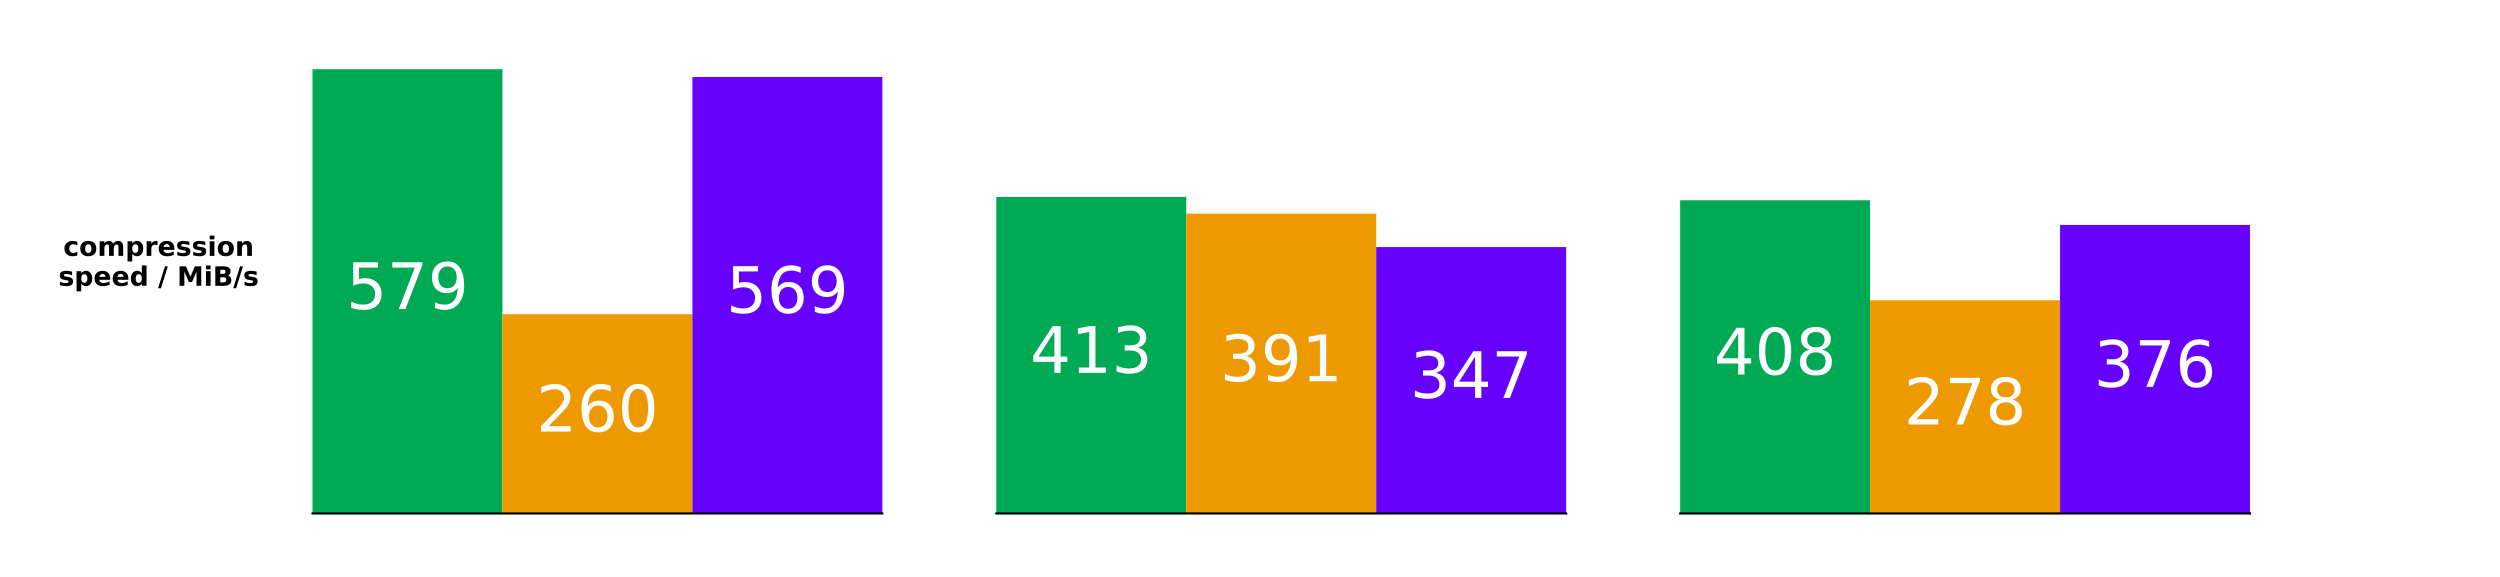
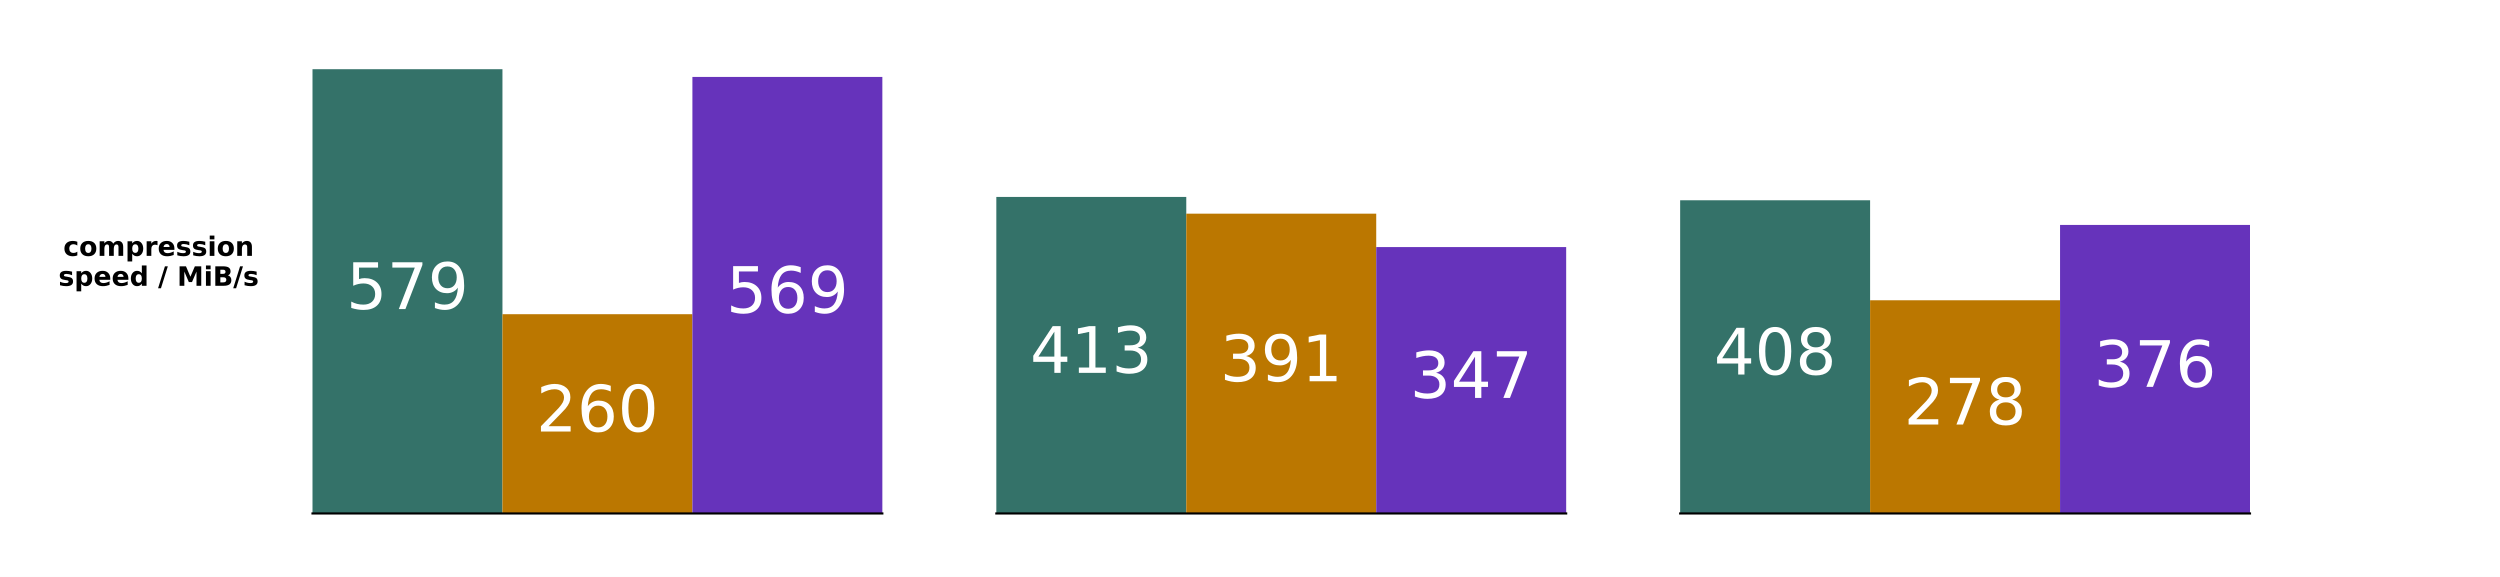
<svg xmlns="http://www.w3.org/2000/svg" xmlns:xlink="http://www.w3.org/1999/xlink" width="1248" height="288" viewBox="0 0 936 216">
  <defs>
    <style>
            *{stroke-linejoin:round;stroke-linecap:butt}
        </style>
  </defs>
  <g id="figure_1">
    <path id="patch_1" d="M0 216h936V0H0z" style="fill:#fff" />
    <g id="axes_1">
      <path id="patch_2" d="M117 192.24h213.353V25.92H117z" style="fill:#fff" />
-       <path id="patch_3" d="M117 192.24h71.118V25.92H117z" clip-path="url(#p7766e0e4cb)" style="fill:#0a5" />
-       <path id="patch_4" d="M188.118 192.24h71.117v-74.608h-71.117z" clip-path="url(#p7766e0e4cb)" style="fill:#e90" />
-       <path id="patch_5" d="M259.235 192.24h71.118V28.795h-71.118z" clip-path="url(#p7766e0e4cb)" style="fill:#60f" />
+       <path id="patch_3" d="M117 192.24h71.118V25.92H117z" clip-path="url(#p1f77088402)" style="fill:#347269" />
+       <path id="patch_4" d="M188.118 192.24h71.117v-74.608h-71.117z" clip-path="url(#p1f77088402)" style="fill:#b70" />
+       <path id="patch_5" d="M259.235 192.24h71.118V28.795h-71.118z" clip-path="url(#p1f77088402)" style="fill:#63b" />
      <g id="matplotlib.axis_2">
        <g id="text_1">
          <g transform="matrix(.1 0 0 -.1 23.69 95.802)">
            <defs>
              <path id="DejaVuSans-Bold-63" d="M3366 3391v-913q-228 156-458 231t-477 75q-468 0-729-273t-261-764 261-765q261-273 729-273 263 0 499 78 236 79 436 232V103Q3103 6 2833-42q-270-49-542-49-947 0-1482 486-534 486-534 1352t534 1351q535 486 1482 486 275 0 542-48t533-145" transform="scale(.01563)" />
              <path id="DejaVuSans-Bold-6f" d="M2203 2784q-372 0-567-267t-195-770 195-771q195-267 567-267 366 0 559 267 194 268 194 771t-194 770q-193 267-559 267m0 800q903 0 1411-488 508-487 508-1349 0-863-508-1351Q3106-91 2203-91q-906 0-1417 487-511 488-511 1351 0 862 511 1349 511 488 1417 488" transform="scale(.01563)" />
              <path id="DejaVuSans-Bold-6d" d="M3781 2919q213 325 505 495t642 170q603 0 919-372 316-371 316-1081V0H5038v1825q3 41 4 84 2 44 2 125 0 372-110 539-109 168-353 168-318 0-492-263-173-262-180-759V0H2784v1825q0 581-100 748-100 168-356 168-322 0-497-264t-175-755V0H531v3500h1125v-512q207 296 474 446t589 150q362 0 640-175 279-175 422-490" transform="scale(.01563)" />
              <path id="DejaVuSans-Bold-70" d="M1656 506v-1837H538v4831h1118v-512q232 306 513 451t647 145q647 0 1062-514 416-514 416-1323T3878 423Q3463-91 2816-91q-366 0-647 145-281 146-513 452m744 2266q-359 0-552-264-192-264-192-761t192-761q193-264 552-264t548 262q190 263 190 763t-190 762q-189 263-548 263" transform="scale(.01563)" />
              <path id="DejaVuSans-Bold-72" d="M3138 2547q-147 69-293 101-145 33-292 33-431 0-664-277-233-276-233-791V0H538v3500h1118v-575q216 344 495 501 280 158 671 158 56 0 121-5 66-4 191-20z" transform="scale(.01563)" />
              <path id="DejaVuSans-Bold-65" d="M4031 1759v-318H1416q40-394 284-591t681-197q353 0 723 105 371 105 762 317V213Q3469 63 3072-14t-794-77q-950 0-1477 483-526 483-526 1355 0 856 517 1346 517 491 1424 491 825 0 1320-497 495-496 495-1328m-1150 372q0 319-186 514-186 196-486 196-325 0-528-183t-253-527z" transform="scale(.01563)" />
              <path id="DejaVuSans-Bold-73" d="M3272 3391v-850q-359 150-694 225-334 75-631 75-319 0-474-80-154-80-154-245 0-135 117-207 117-71 420-106l197-28q860-109 1156-359 297-250 297-785 0-559-413-841Q2681-91 1863-91q-347 0-718 55-370 55-761 164v850q335-162 686-244 352-81 714-81 329 0 494 90 166 91 166 270 0 150-114 223t-455 114l-197 25q-747 94-1047 347t-300 769q0 556 381 824 382 269 1169 269 310 0 650-47 341-46 741-146" transform="scale(.01563)" />
              <path id="DejaVuSans-Bold-69" d="M538 3500h1118V0H538zm0 1363h1118v-913H538z" transform="scale(.01563)" />
              <path id="DejaVuSans-Bold-6e" d="M4056 2131V0H2931v1631q0 453-20 625t-70 253q-66 110-179 171-112 61-256 61-350 0-550-271-200-270-200-748V0H538v3500h1118v-512q253 306 537 451 285 145 629 145 606 0 920-372 314-371 314-1081" transform="scale(.01563)" />
            </defs>
            <use xlink:href="#DejaVuSans-Bold-63" />
            <use xlink:href="#DejaVuSans-Bold-6f" x="59.277" />
            <use xlink:href="#DejaVuSans-Bold-6d" x="127.979" />
            <use xlink:href="#DejaVuSans-Bold-70" x="232.178" />
            <use xlink:href="#DejaVuSans-Bold-72" x="303.76" />
            <use xlink:href="#DejaVuSans-Bold-65" x="353.076" />
            <use xlink:href="#DejaVuSans-Bold-73" x="420.898" />
            <use xlink:href="#DejaVuSans-Bold-73" x="480.42" />
            <use xlink:href="#DejaVuSans-Bold-69" x="539.941" />
            <use xlink:href="#DejaVuSans-Bold-6f" x="574.219" />
            <use xlink:href="#DejaVuSans-Bold-6e" x="642.92" />
          </g>
          <g transform="matrix(.1 0 0 -.1 21.867 107)">
            <defs>
              <path id="DejaVuSans-Bold-64" d="M2919 2988v1875h1125V0H2919v506q-231-309-510-453-278-144-643-144-647 0-1063 514-415 515-415 1324t415 1323q416 514 1063 514 362 0 642-145t511-451M2181 722q360 0 549 262 189 263 189 763t-189 762q-189 263-549 263-356 0-545-263-189-262-189-762t189-763q189-262 545-262" transform="scale(.01563)" />
              <path id="DejaVuSans-Bold-2f" d="M1644 4666h694L691-594H0z" transform="scale(.01563)" />
              <path id="DejaVuSans-Bold-4d" d="M588 4666h1531l1062-2497 1069 2497h1528V0H4641v3413L3566 897h-763L1728 3413V0H588z" transform="scale(.01563)" />
              <path id="DejaVuSans-Bold-42" d="M2456 2859q285 0 431 125 147 125 147 369 0 241-147 367-146 127-431 127h-665v-988zm41-2040q362 0 545 153t183 462q0 304-181 455-181 152-547 152h-706V819zm1119 1678q387-113 599-416 213-303 213-743 0-675-456-1007Q3516 0 2584 0H588v4666h1806q972 0 1408-294t436-941q0-340-160-579-159-239-462-355" transform="scale(.01563)" />
            </defs>
            <use xlink:href="#DejaVuSans-Bold-73" />
            <use xlink:href="#DejaVuSans-Bold-70" x="59.521" />
            <use xlink:href="#DejaVuSans-Bold-65" x="131.104" />
            <use xlink:href="#DejaVuSans-Bold-65" x="198.926" />
            <use xlink:href="#DejaVuSans-Bold-64" x="266.748" />
            <use xlink:href="#DejaVuSans-Bold-2f" x="373.145" />
            <use xlink:href="#DejaVuSans-Bold-4d" x="444.482" />
            <use xlink:href="#DejaVuSans-Bold-69" x="543.994" />
            <use xlink:href="#DejaVuSans-Bold-42" x="578.271" />
            <use xlink:href="#DejaVuSans-Bold-2f" x="654.492" />
            <use xlink:href="#DejaVuSans-Bold-73" x="691.016" />
          </g>
        </g>
      </g>
      <path id="patch_6" d="M117 192.24h213.353" style="fill:none;stroke:#000;stroke-width:.8;stroke-linejoin:miter;stroke-linecap:square" />
      <g id="text_2" style="fill:#fff" transform="matrix(.24 0 0 -.24 129.654 115.703)">
        <defs>
          <path id="DejaVuSans-35" d="M691 4666h2478v-532H1269V2991q137 47 274 70 138 23 276 23 781 0 1237-428 457-428 457-1159 0-753-469-1171Q2575-91 1722-91q-294 0-599 50Q819 9 494 109v635q281-153 581-228t634-75q541 0 856 284 316 284 316 772 0 487-316 771-315 285-856 285-253 0-505-56-251-56-513-175z" transform="scale(.01563)" />
          <path id="DejaVuSans-37" d="M525 4666h3000v-269L1831 0h-659l1594 4134H525z" transform="scale(.01563)" />
          <path id="DejaVuSans-39" d="M703 97v575q238-113 481-172 244-59 479-59 625 0 954 420 330 420 377 1277-181-269-460-413-278-144-615-144-700 0-1108 423-408 424-408 1159 0 718 425 1152 425 435 1131 435 810 0 1236-621 427-620 427-1801 0-1103-524-1761Q2575-91 1691-91q-238 0-482 47Q966 3 703 97m1256 1978q425 0 673 290 249 291 249 798 0 503-249 795-248 292-673 292t-673-292-248-795q0-507 248-798 248-290 673-290" transform="scale(.01563)" />
        </defs>
        <use xlink:href="#DejaVuSans-35" />
        <use xlink:href="#DejaVuSans-37" x="63.623" />
        <use xlink:href="#DejaVuSans-39" x="127.246" />
      </g>
      <g id="text_3" style="fill:#fff" transform="matrix(.24 0 0 -.24 200.771 161.559)">
        <defs>
          <path id="DejaVuSans-32" d="M1228 531h2203V0H469v531q359 372 979 998 621 627 780 809 303 340 423 576 121 236 121 464 0 372-261 606-261 235-680 235-297 0-627-103-329-103-704-313v638q381 153 712 231 332 78 607 78 725 0 1156-363 431-362 431-968 0-288-108-546-107-257-392-607-78-91-497-524-418-433-1181-1211" transform="scale(.01563)" />
          <path id="DejaVuSans-36" d="M2113 2584q-425 0-674-291-248-290-248-796 0-503 248-796 249-292 674-292t673 292q248 293 248 796 0 506-248 796-248 291-673 291m1253 1979v-575q-238 112-480 171-242 60-480 60-625 0-955-422-329-422-376-1275 184 272 462 417 279 145 613 145 703 0 1111-427 408-426 408-1160 0-719-425-1154Q2819-91 2113-91q-810 0-1238 620-428 621-428 1799 0 1106 525 1764t1409 658q238 0 480-47t505-140" transform="scale(.01563)" />
          <path id="DejaVuSans-30" d="M2034 4250q-487 0-733-480-245-479-245-1442 0-959 245-1439 246-480 733-480 491 0 736 480 246 480 246 1439 0 963-246 1442-245 480-736 480m0 500q785 0 1199-621 414-620 414-1801 0-1178-414-1799Q2819-91 2034-91q-784 0-1198 620-414 621-414 1799 0 1181 414 1801 414 621 1198 621" transform="scale(.01563)" />
        </defs>
        <use xlink:href="#DejaVuSans-32" />
        <use xlink:href="#DejaVuSans-36" x="63.623" />
        <use xlink:href="#DejaVuSans-30" x="127.246" />
      </g>
      <g id="text_4" style="fill:#fff" transform="matrix(.24 0 0 -.24 271.89 117.14)">
        <use xlink:href="#DejaVuSans-35" />
        <use xlink:href="#DejaVuSans-36" x="63.623" />
        <use xlink:href="#DejaVuSans-39" x="127.246" />
      </g>
    </g>
    <g id="axes_2">
      <path id="patch_7" d="M373.024 192.24h213.352V25.92H373.024z" style="fill:#fff" />
-       <path id="patch_8" d="M373.024 192.24h71.117V73.73h-71.117z" clip-path="url(#p05b034273a)" style="fill:#0a5" />
-       <path id="patch_9" d="M444.141 192.24h71.118V79.994H444.14z" clip-path="url(#p05b034273a)" style="fill:#e90" />
-       <path id="patch_10" d="M515.259 192.24h71.117V92.5H515.26z" clip-path="url(#p05b034273a)" style="fill:#60f" />
+       <path id="patch_8" d="M373.024 192.24h71.117V73.73h-71.117z" clip-path="url(#pbeaf320909)" style="fill:#347269" />
+       <path id="patch_9" d="M444.141 192.24h71.118V79.994H444.14z" clip-path="url(#pbeaf320909)" style="fill:#b70" />
+       <path id="patch_10" d="M515.259 192.24h71.117V92.5H515.26z" clip-path="url(#pbeaf320909)" style="fill:#63b" />
      <path id="patch_11" d="M373.024 192.24h213.352" style="fill:none;stroke:#000;stroke-width:.8;stroke-linejoin:miter;stroke-linecap:square" />
      <g id="text_5" style="fill:#fff" transform="matrix(.24 0 0 -.24 385.677 139.608)">
        <defs>
          <path id="DejaVuSans-34" d="M2419 4116 825 1625h1594zm-166 550h794V1625h666v-525h-666V0h-628v1100H313v609z" transform="scale(.01563)" />
          <path id="DejaVuSans-31" d="M794 531h1031v3560L703 3866v575l1116 225h631V531h1031V0H794z" transform="scale(.01563)" />
          <path id="DejaVuSans-33" d="M2597 2516q453-97 707-404 255-306 255-756 0-690-475-1069Q2609-91 1734-91q-293 0-604 58T488 141v609q262-153 574-231 313-78 654-78 593 0 904 234t311 681q0 413-289 645-289 233-804 233h-544v519h569q465 0 712 186t247 536q0 359-255 551-254 193-729 193-260 0-557-57-297-56-653-174v562q360 100 674 150t592 50q719 0 1137-327 419-326 419-882 0-388-222-655t-631-370" transform="scale(.01563)" />
        </defs>
        <use xlink:href="#DejaVuSans-34" />
        <use xlink:href="#DejaVuSans-31" x="63.623" />
        <use xlink:href="#DejaVuSans-33" x="127.246" />
      </g>
      <g id="text_6" style="fill:#fff" transform="matrix(.24 0 0 -.24 456.795 142.74)">
        <use xlink:href="#DejaVuSans-33" />
        <use xlink:href="#DejaVuSans-39" x="63.623" />
        <use xlink:href="#DejaVuSans-31" x="127.246" />
      </g>
      <g id="text_7" style="fill:#fff" transform="matrix(.24 0 0 -.24 527.913 148.993)">
        <use xlink:href="#DejaVuSans-33" />
        <use xlink:href="#DejaVuSans-34" x="63.623" />
        <use xlink:href="#DejaVuSans-37" x="127.246" />
      </g>
    </g>
    <g id="axes_3">
      <path id="patch_12" d="M629.047 192.24H842.4V25.92H629.047z" style="fill:#fff" />
-       <path id="patch_13" d="M629.047 192.24h71.118V74.976h-71.118z" clip-path="url(#p26a05a3afd)" style="fill:#0a5" />
-       <path id="patch_14" d="M700.165 192.24h71.117v-79.827h-71.117z" clip-path="url(#p26a05a3afd)" style="fill:#e90" />
-       <path id="patch_15" d="M771.282 192.24H842.4V84.21h-71.118z" clip-path="url(#p26a05a3afd)" style="fill:#60f" />
+       <path id="patch_13" d="M629.047 192.24h71.118V74.976h-71.118z" clip-path="url(#pa33c9979bd)" style="fill:#347269" />
+       <path id="patch_14" d="M700.165 192.24h71.117v-79.827h-71.117z" clip-path="url(#pa33c9979bd)" style="fill:#b70" />
+       <path id="patch_15" d="M771.282 192.24H842.4V84.21h-71.118z" clip-path="url(#pa33c9979bd)" style="fill:#63b" />
      <path id="patch_16" d="M629.047 192.24H842.4" style="fill:none;stroke:#000;stroke-width:.8;stroke-linejoin:miter;stroke-linecap:square" />
      <g id="text_8" style="fill:#fff" transform="matrix(.24 0 0 -.24 641.7 140.23)">
        <defs>
          <path id="DejaVuSans-38" d="M2034 2216q-450 0-708-241-257-241-257-662 0-422 257-663 258-241 708-241t709 242q260 243 260 662 0 421-258 662-257 241-711 241m-631 268q-406 100-633 378-226 279-226 679 0 559 398 884 399 325 1092 325 697 0 1094-325t397-884q0-400-227-679-226-278-629-378 456-106 710-416 255-309 255-755 0-679-414-1042Q2806-91 2034-91q-771 0-1186 362-414 363-414 1042 0 446 256 755 257 310 713 416m-231 997q0-362 226-565 227-203 636-203 407 0 636 203 230 203 230 565 0 363-230 566-229 203-636 203-409 0-636-203-226-203-226-566" transform="scale(.01563)" />
        </defs>
        <use xlink:href="#DejaVuSans-34" />
        <use xlink:href="#DejaVuSans-30" x="63.623" />
        <use xlink:href="#DejaVuSans-38" x="127.246" />
      </g>
      <g id="text_9" style="fill:#fff" transform="matrix(.24 0 0 -.24 712.819 158.949)">
        <use xlink:href="#DejaVuSans-32" />
        <use xlink:href="#DejaVuSans-37" x="63.623" />
        <use xlink:href="#DejaVuSans-38" x="127.246" />
      </g>
      <g id="text_10" style="fill:#fff" transform="matrix(.24 0 0 -.24 783.936 144.847)">
        <use xlink:href="#DejaVuSans-33" />
        <use xlink:href="#DejaVuSans-37" x="63.623" />
        <use xlink:href="#DejaVuSans-36" x="127.246" />
      </g>
    </g>
  </g>
  <defs>
-     <clipPath id="p7766e0e4cb">
+     <clipPath id="p1f77088402">
      <path d="M117 25.92h213.353v166.32H117z" />
    </clipPath>
-     <clipPath id="p05b034273a">
+     <clipPath id="pbeaf320909">
      <path d="M373.024 25.92h213.353v166.32H373.024z" />
    </clipPath>
-     <clipPath id="p26a05a3afd">
+     <clipPath id="pa33c9979bd">
      <path d="M629.047 25.92H842.4v166.32H629.047z" />
    </clipPath>
  </defs>
</svg>
